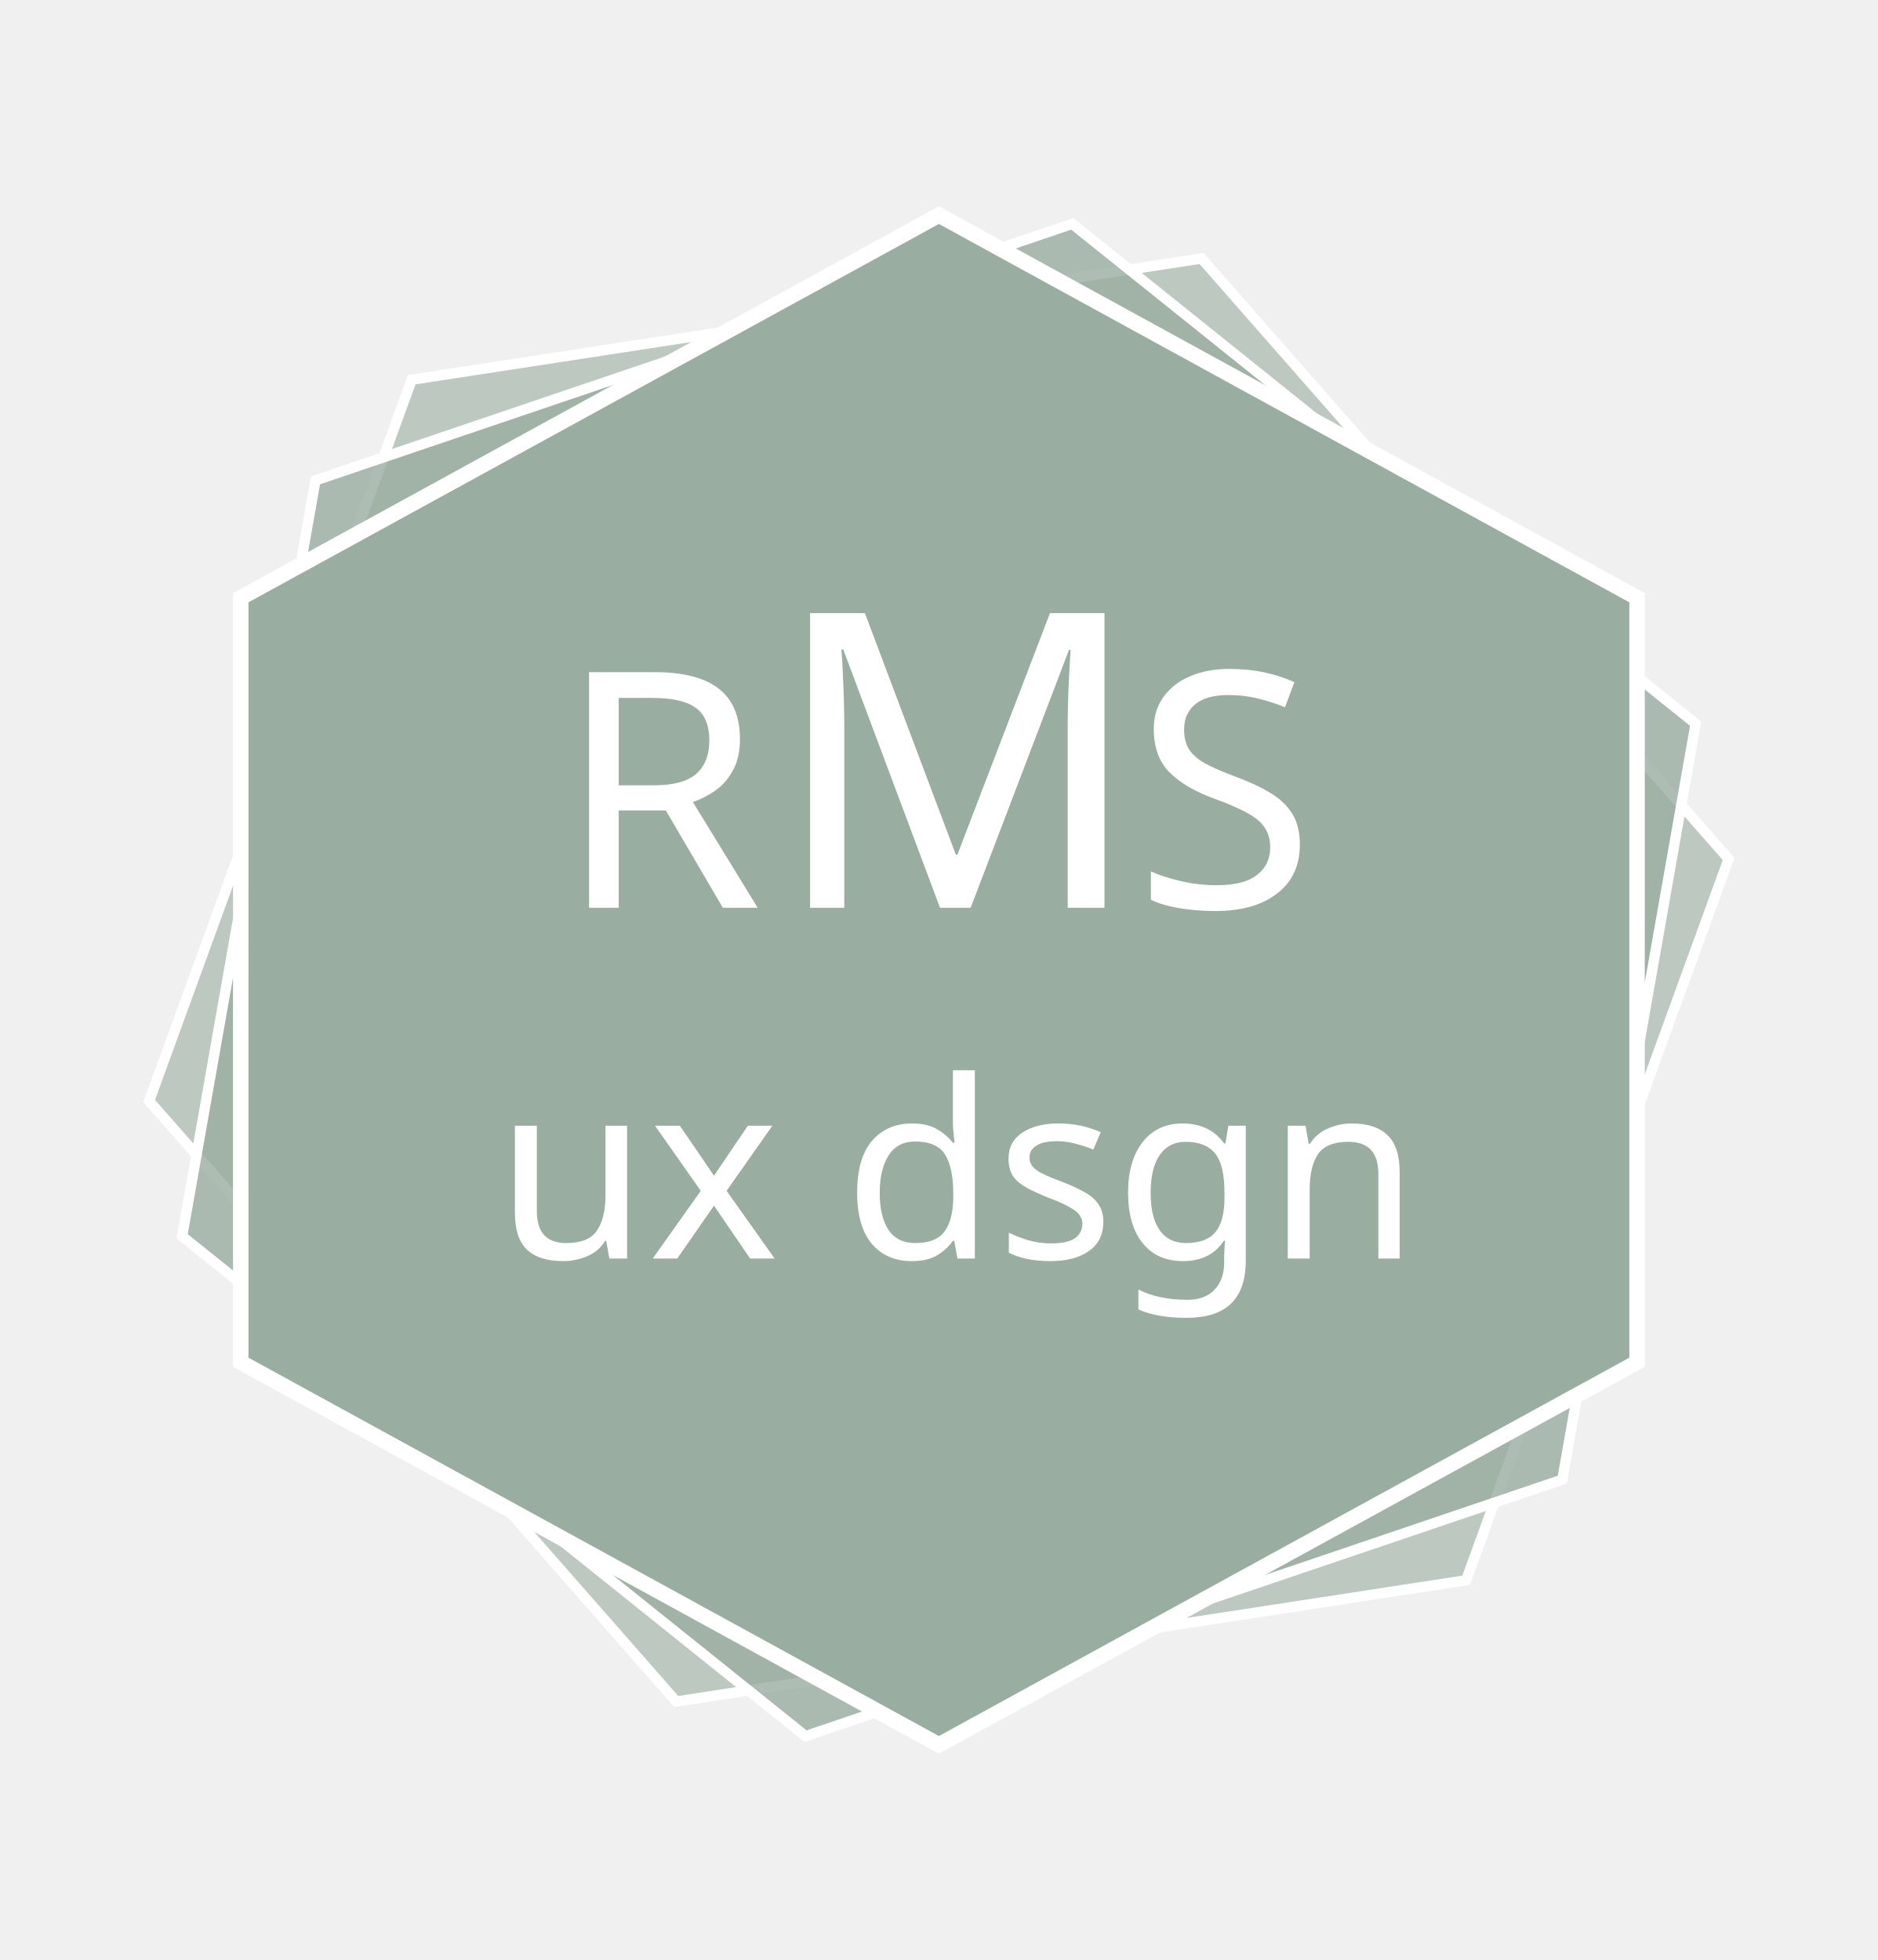
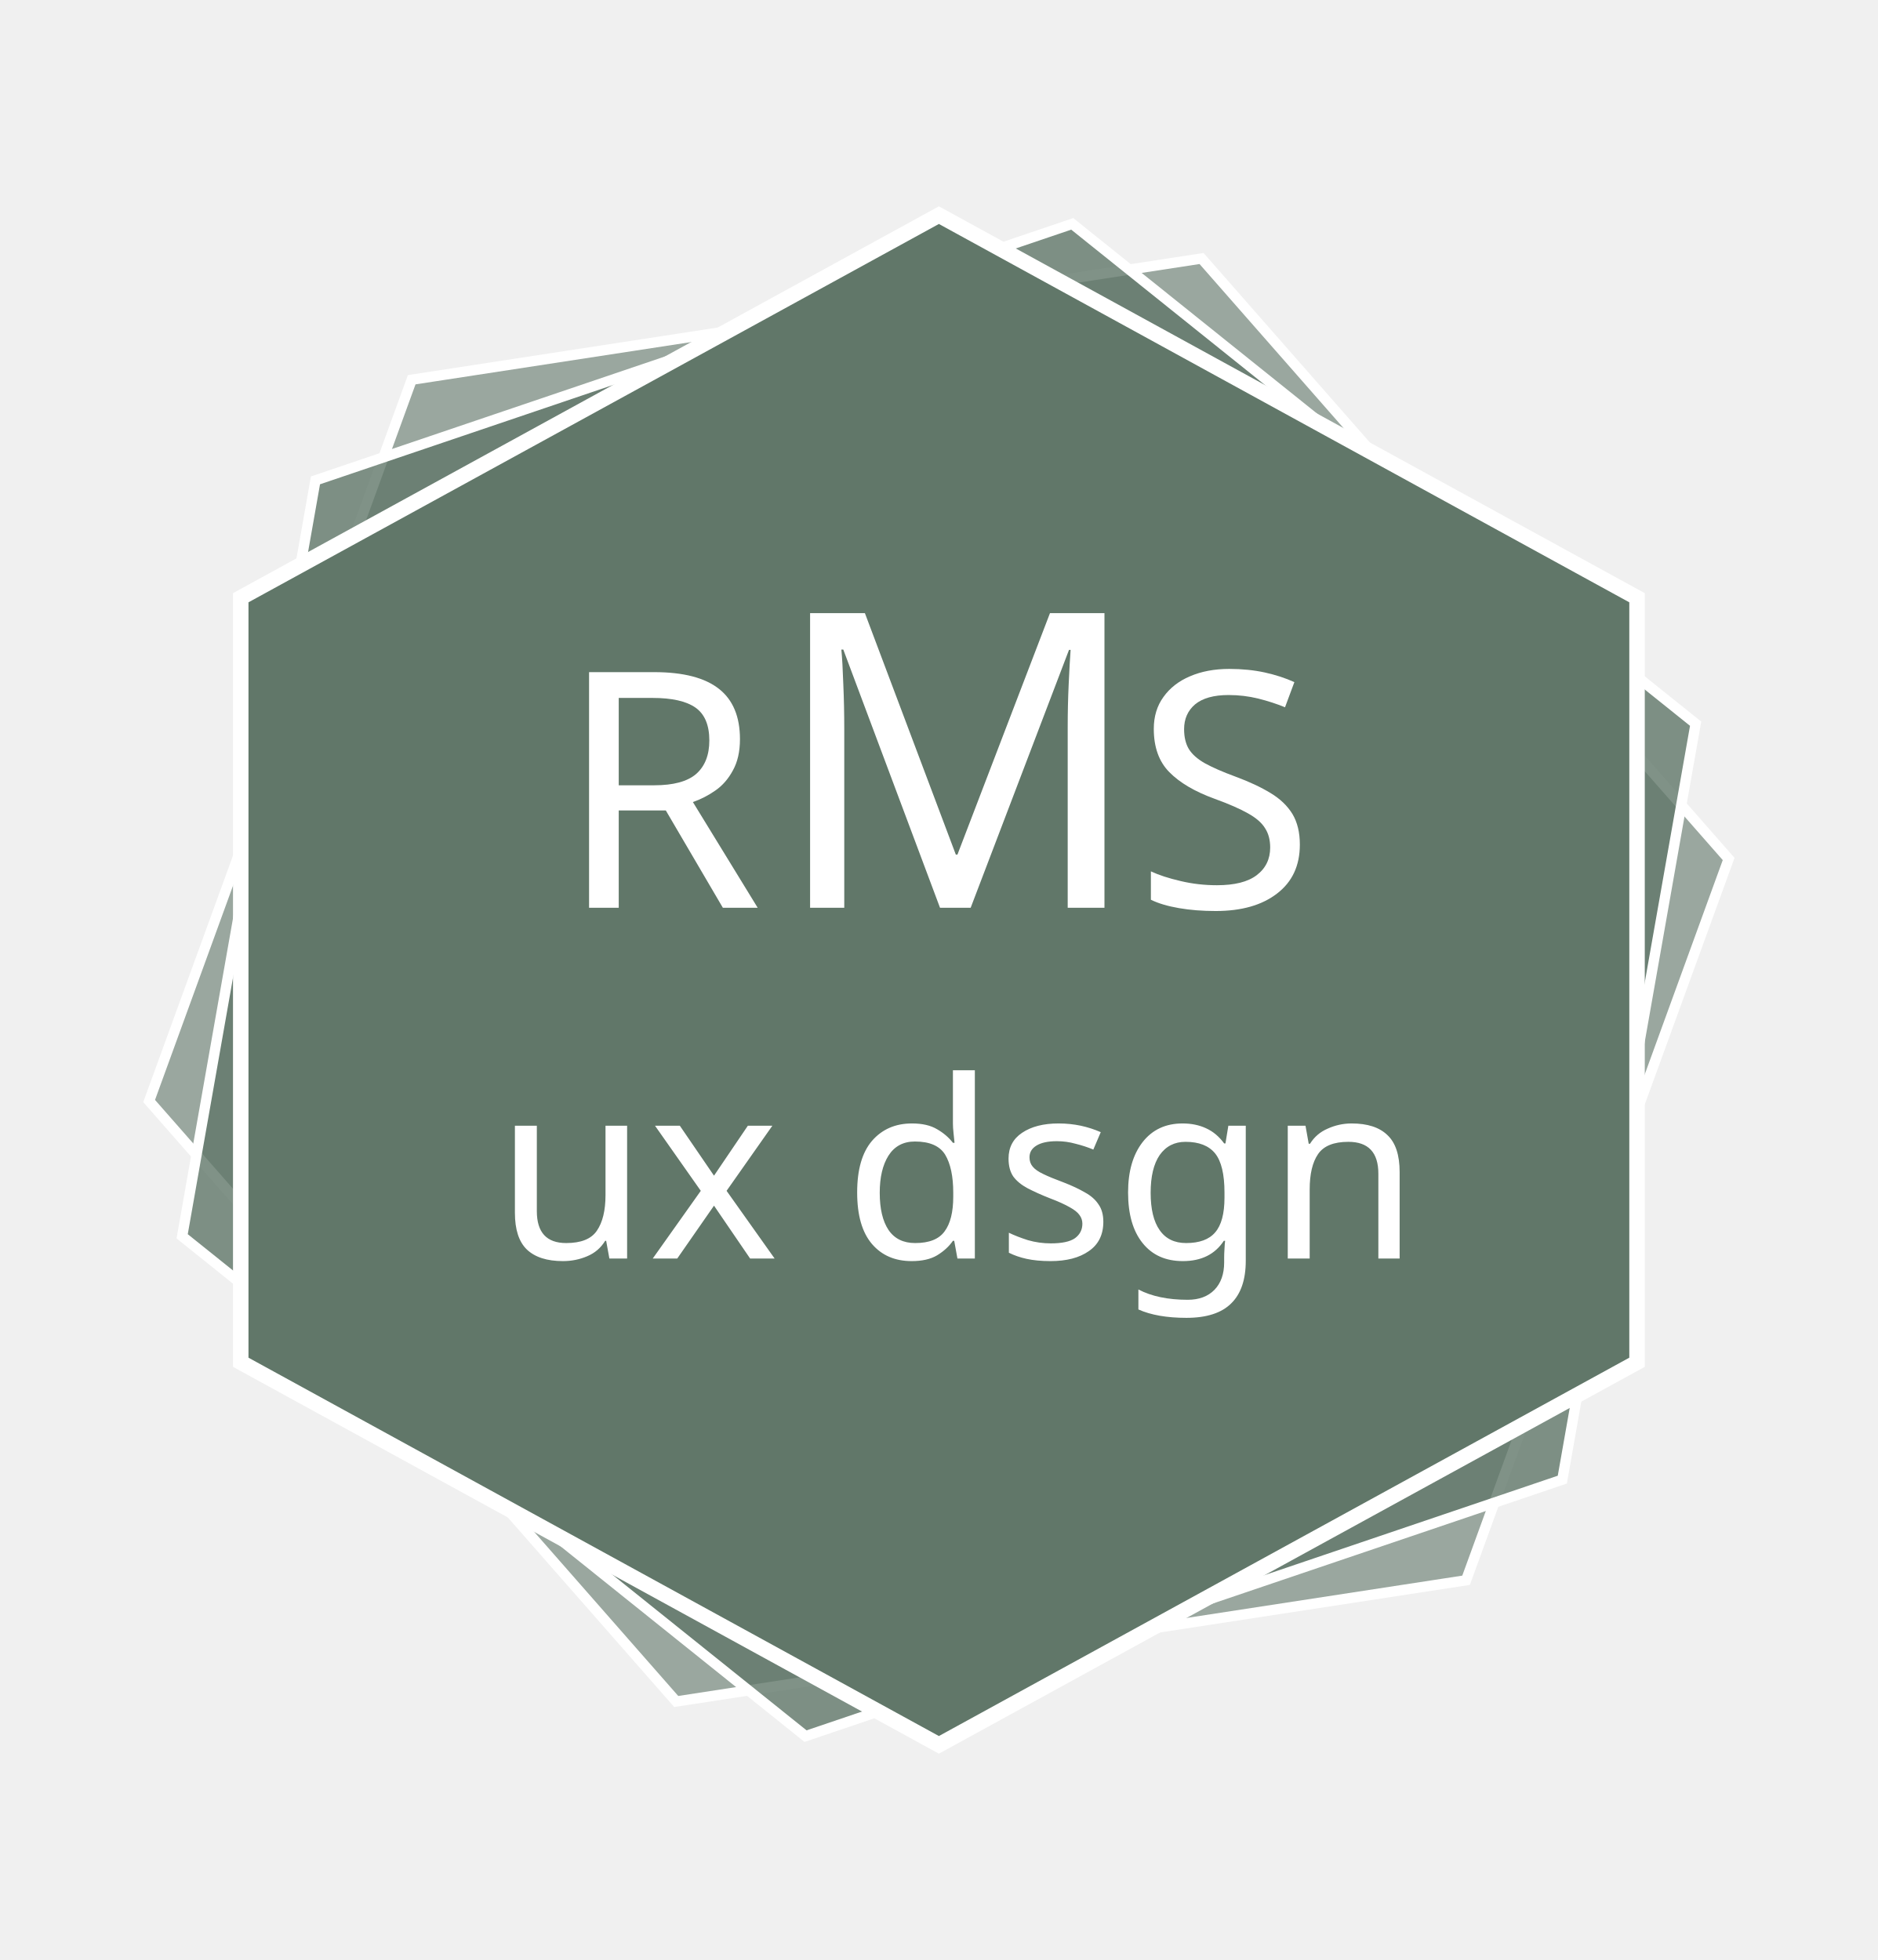
<svg xmlns="http://www.w3.org/2000/svg" width="91px" height="95px" viewBox="0 0 91 95" version="1.1">
  <defs>
    <filter id="filter-1">
      <feColorMatrix in="SourceGraphic" type="matrix" values="0 0 0 0 1 0 0 0 0 1 0 0 0 0 1 0 0 0 1 0" />
    </filter>
  </defs>
  <g id="Page-1" stroke="none" stroke-width="1" fill="none" fill-rule="evenodd">
-     <g id="rmsuxdesignlogo">
-       <polygon id="Polygon" stroke="#FFFFFF" stroke-width="0.5" fill-opacity="0.6" fill="#9AADA1" fill-rule="nonzero" transform="translate(45.5, 47.5) rotate(20) translate(-45.5, -47.5) " points="45.5 10.285 79.458 28.898 79.458 66.102 45.5 84.715 11.542 66.102 11.542 28.898" />
-       <polygon id="Polygon" stroke="#FFFFFF" stroke-width="0.5" fill-opacity="0.8" fill="#9AADA1" fill-rule="nonzero" transform="translate(45.5, 47.5) rotate(10) translate(-45.5, -47.5) " points="45.5 10.285 79.458 28.898 79.458 66.102 45.5 84.715 11.542 66.102 11.542 28.898" />
-       <polygon id="Polygon" stroke="#FFFFFF" stroke-width="0.75" fill="#9AADA1" fill-rule="nonzero" points="45.5 10.428 79.333 28.972 79.333 66.028 45.5 84.572 11.667 66.028 11.667 28.972" />
-       <g id="Group" transform="translate(24, 25)">
+     <g id="rmsuxdesignlogo" transform="translate(0.861666, 0.915104)">
+       <polygon id="Polygon" stroke="#FFFFFF" stroke-width="0.5" fill-opacity="0.6" fill="#617769" fill-rule="nonzero" transform="translate(44.63833, 46.5849) rotate(20) translate(-44.63833, -46.5849) " points="44.638 9.37 78.596 27.983 78.596 65.187 44.638 83.8 10.68 65.187 10.68 27.983" />
+       <polygon id="Polygon" stroke="#FFFFFF" stroke-width="0.5" fill-opacity="0.8" fill="#617769" fill-rule="nonzero" transform="translate(44.63833, 46.5849) rotate(10) translate(-44.63833, -46.5849) " points="44.638 9.37 78.596 27.983 78.596 65.187 44.638 83.8 10.68 65.187 10.68 27.983" />
+       <polygon id="Polygon" stroke="#FFFFFF" stroke-width="0.75" fill="#617769" fill-rule="nonzero" points="44.638 9.513 78.471 28.057 78.471 65.113 44.638 83.657 10.805 65.113 10.805 28.057" />
+       <g id="Group" transform="translate(23.13833, 24.0849)">
        <g filter="url(#filter-1)" font-family="Raleway-Thin, Raleway" font-weight="300" id="RMS">
          <g transform="translate(3, 0)">
            <text id="R" fill="#FAF7F2" fill-rule="nonzero" font-size="16">
              <tspan x="0" y="19">R</tspan>
            </text>
            <text id="M" fill="#FAF7F2" fill-rule="nonzero" font-size="20">
              <tspan x="10.321" y="19">M</tspan>
            </text>
            <text id="S" fill="#FAF7F2" fill-rule="nonzero" font-size="16">
              <tspan x="27.96" y="19">S</tspan>
            </text>
          </g>
        </g>
        <g id="ux-dsgn" transform="translate(0, 25)" fill="#FFFFFF" fill-rule="nonzero" font-family="RalewayRoman-Regular, Raleway" font-size="12" font-weight="normal">
          <text>
            <tspan x="0" y="11">ux dsgn</tspan>
          </text>
        </g>
      </g>
    </g>
  </g>
</svg>
